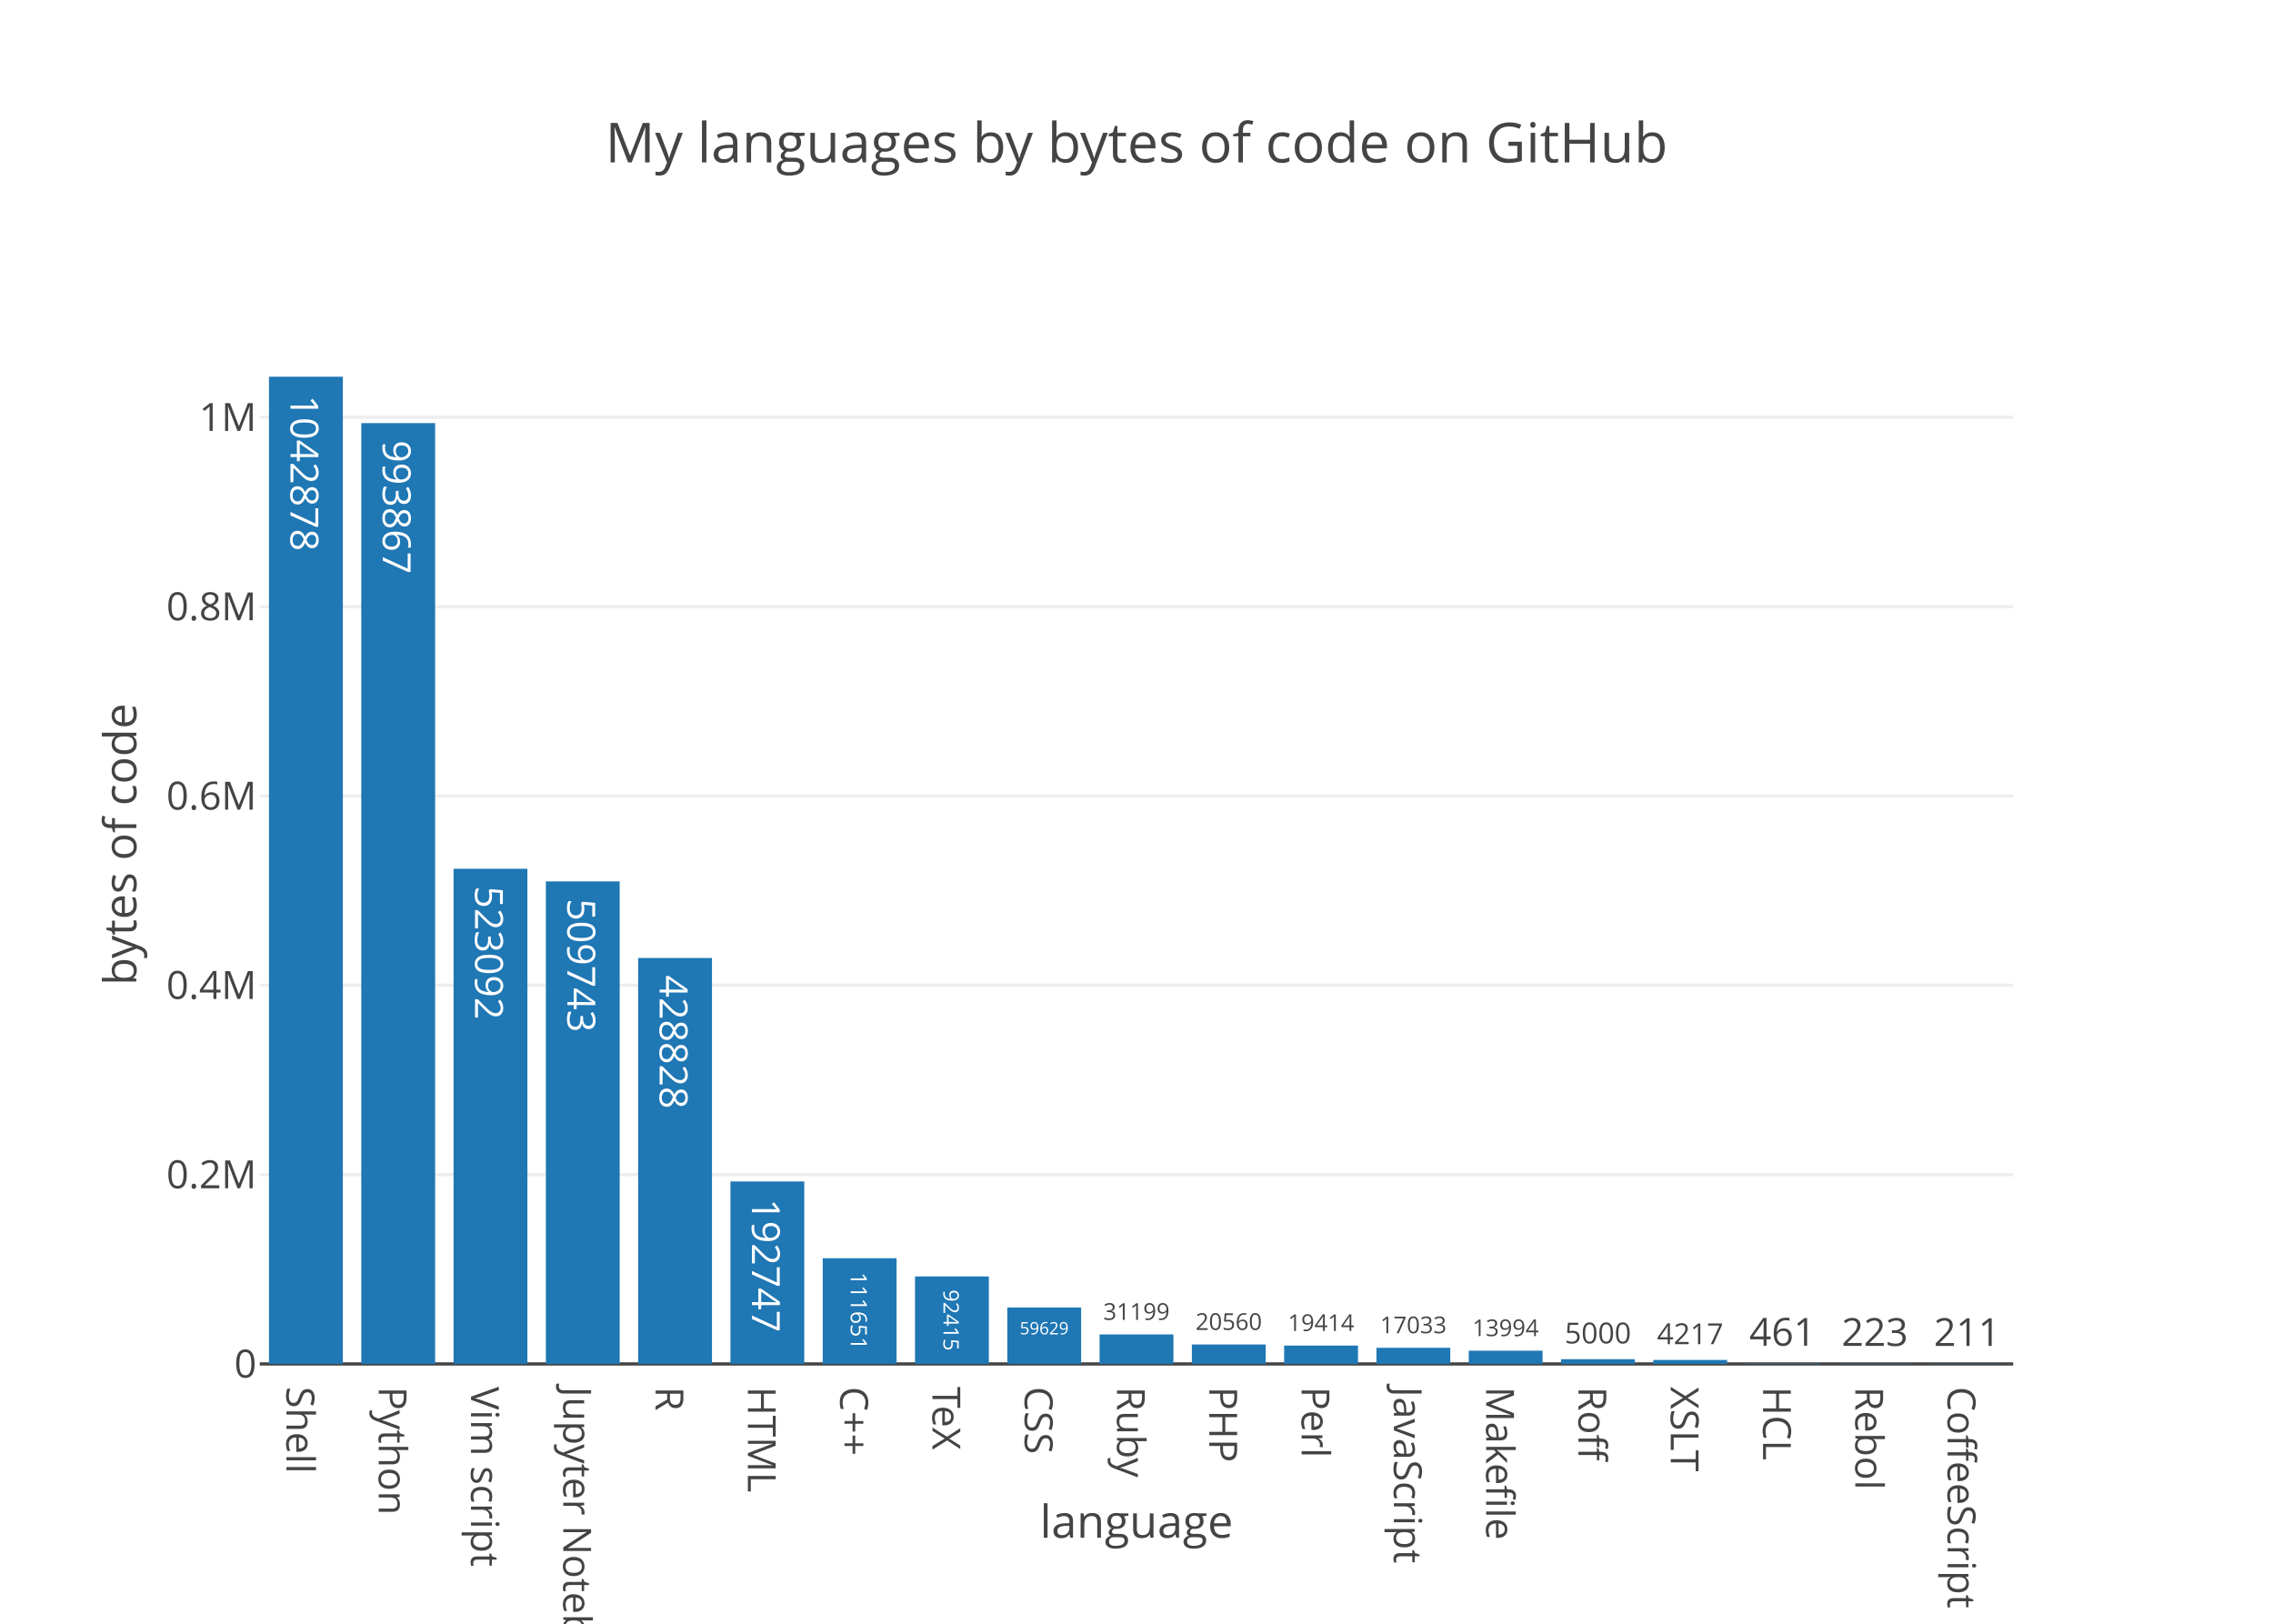
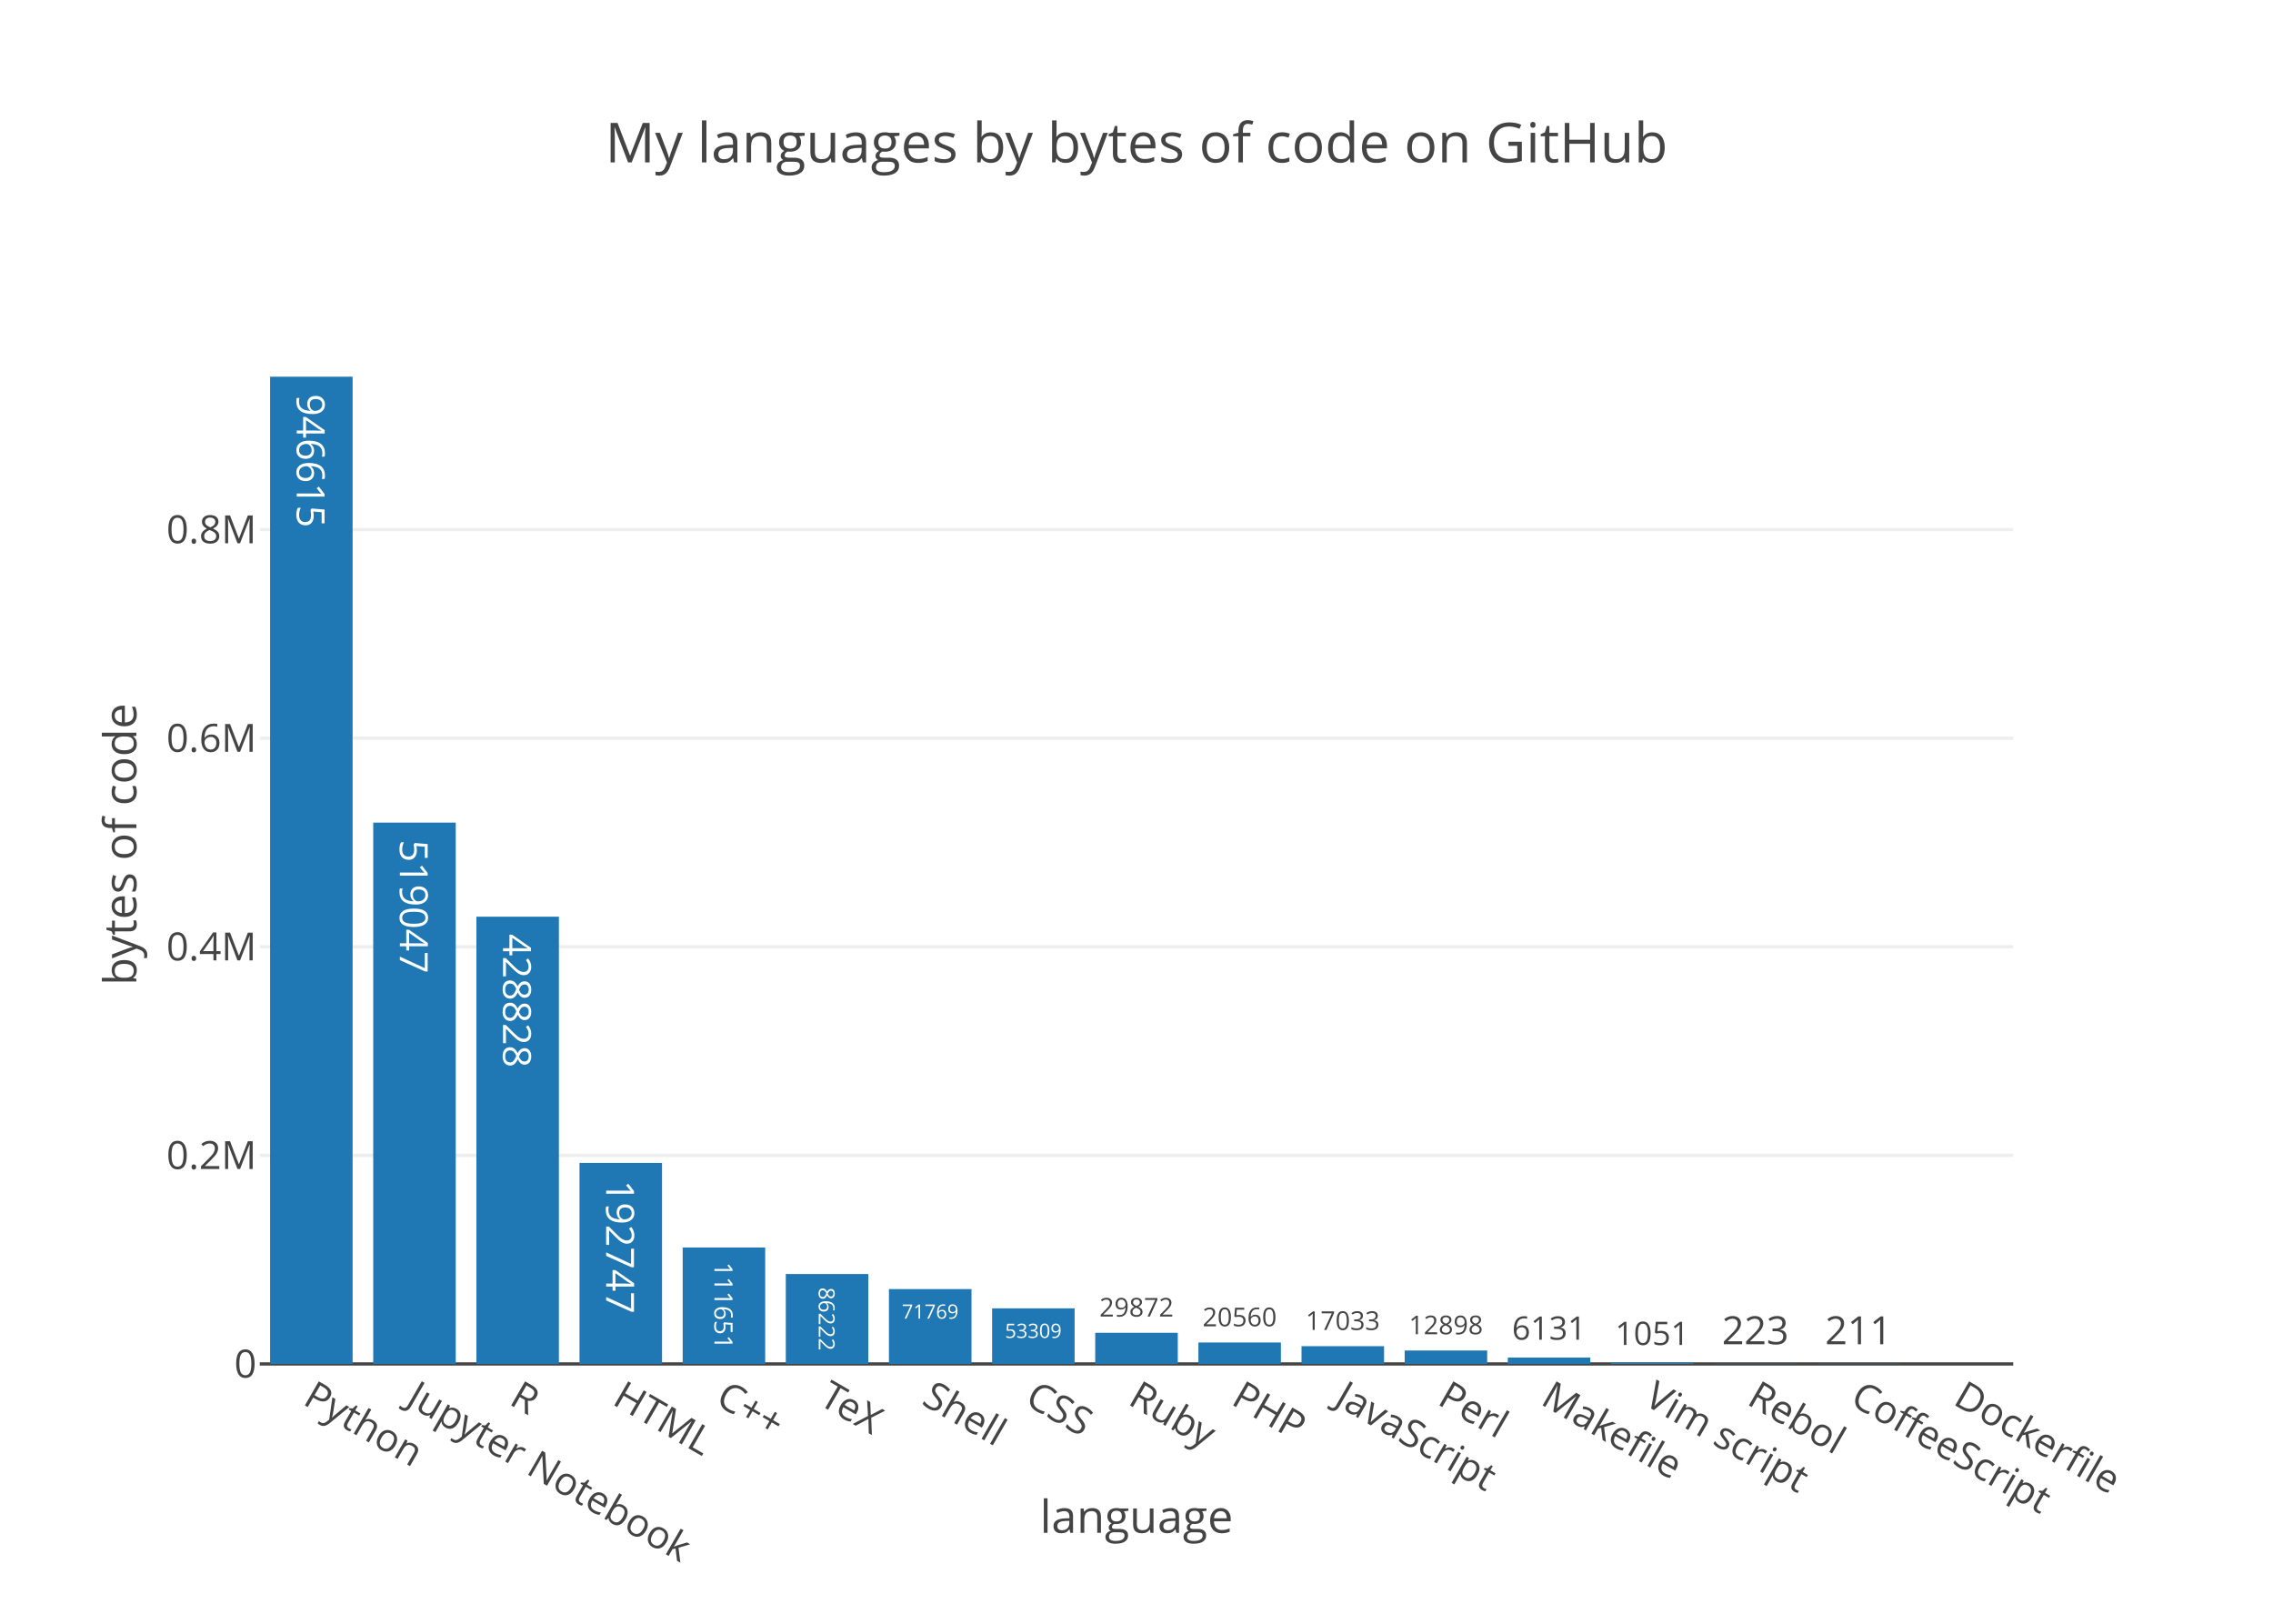
<svg xmlns="http://www.w3.org/2000/svg" class="main-svg" width="700" height="500" viewBox="0 0 700 500">
  <rect x="0" y="0" width="700" height="500" style="fill: rgb(255, 255, 255); fill-opacity: 1;" />
-   <defs id="defs-56171d">
+   <defs id="defs-40139d">
    <g class="clips">
-       <clipPath id="clip56171dxyplot" class="plotclip">
+       <clipPath id="clip40139dxyplot" class="plotclip">
        <rect width="540" height="320" />
      </clipPath>
-       <clipPath class="axesclip" id="clip56171dx">
+       <clipPath class="axesclip" id="clip40139dx">
        <rect x="80" y="0" width="540" height="500" />
      </clipPath>
-       <clipPath class="axesclip" id="clip56171dy">
+       <clipPath class="axesclip" id="clip40139dy">
        <rect x="0" y="100" width="700" height="320" />
      </clipPath>
-       <clipPath class="axesclip" id="clip56171dxy">
+       <clipPath class="axesclip" id="clip40139dxy">
        <rect x="80" y="100" width="540" height="320" />
      </clipPath>
    </g>
    <g class="gradients" />
  </defs>
  <g class="bglayer" />
  <g class="layer-below">
    <g class="imagelayer" />
    <g class="shapelayer" />
  </g>
  <g class="cartesianlayer">
    <g class="subplot xy">
      <g class="layer-subplot">
        <g class="shapelayer" />
        <g class="imagelayer" />
      </g>
      <g class="gridlayer">
        <g class="x" />
        <g class="y">
-           <path class="ygrid crisp" transform="translate(0,361.7)" d="M80,0h540" style="stroke: rgb(238, 238, 238); stroke-opacity: 1; stroke-width: 1px;" />
-           <path class="ygrid crisp" transform="translate(0,303.4)" d="M80,0h540" style="stroke: rgb(238, 238, 238); stroke-opacity: 1; stroke-width: 1px;" />
-           <path class="ygrid crisp" transform="translate(0,245.1)" d="M80,0h540" style="stroke: rgb(238, 238, 238); stroke-opacity: 1; stroke-width: 1px;" />
-           <path class="ygrid crisp" transform="translate(0,186.8)" d="M80,0h540" style="stroke: rgb(238, 238, 238); stroke-opacity: 1; stroke-width: 1px;" />
-           <path class="ygrid crisp" transform="translate(0,128.5)" d="M80,0h540" style="stroke: rgb(238, 238, 238); stroke-opacity: 1; stroke-width: 1px;" />
+           <path class="ygrid crisp" transform="translate(0,355.77)" d="M80,0h540" style="stroke: rgb(238, 238, 238); stroke-opacity: 1; stroke-width: 1px;" />
+           <path class="ygrid crisp" transform="translate(0,291.54)" d="M80,0h540" style="stroke: rgb(238, 238, 238); stroke-opacity: 1; stroke-width: 1px;" />
+           <path class="ygrid crisp" transform="translate(0,227.31)" d="M80,0h540" style="stroke: rgb(238, 238, 238); stroke-opacity: 1; stroke-width: 1px;" />
+           <path class="ygrid crisp" transform="translate(0,163.08)" d="M80,0h540" style="stroke: rgb(238, 238, 238); stroke-opacity: 1; stroke-width: 1px;" />
        </g>
      </g>
      <g class="zerolinelayer">
        <path class="yzl zl crisp" transform="translate(0,420)" d="M80,0h540" style="stroke: rgb(68, 68, 68); stroke-opacity: 1; stroke-width: 1px;" />
      </g>
      <path class="xlines-below" />
      <path class="ylines-below" />
      <g class="overlines-below" />
      <g class="xaxislayer-below" />
      <g class="yaxislayer-below" />
      <g class="overaxes-below" />
-       <g class="plot" transform="translate(80, 100)" clip-path="url('#clip56171dxyplot')">
+       <g class="plot" transform="translate(80, 100)" clip-path="url('#clip40139dxyplot')">
        <g class="barlayer mlayer">
          <g class="trace bars" style="opacity: 1;">
            <g class="points">
              <g class="point">
-                 <path d="M2.84,320V16H25.58V320Z" style="vector-effect: non-scaling-stroke; opacity: 1; stroke-width: 0px; fill: rgb(31, 119, 180); fill-opacity: 1;" />
-                 <text class="bartext bartext-inside" transform="translate(14.20219 50.44531)rotate(90 0.0078125 -4.75) " text-anchor="middle" data-notex="1" x="0" y="0" style="font-family: 'Open Sans', verdana, arial, sans-serif; font-size: 12px; fill: rgb(255, 255, 255); fill-opacity: 1; white-space: pre;">1042878</text>
-               </g>
-               <g class="point">
-                 <path d="M31.26,320V30.29H54V320Z" style="vector-effect: non-scaling-stroke; opacity: 1; stroke-width: 0px; fill: rgb(31, 119, 180); fill-opacity: 1;" />
-                 <text class="bartext bartext-inside" transform="translate(42.62219 60.92281)rotate(90 0.0078125 -4.75) " text-anchor="middle" data-notex="1" x="0" y="0" style="font-family: 'Open Sans', verdana, arial, sans-serif; font-size: 12px; fill: rgb(255, 255, 255); fill-opacity: 1; white-space: pre;">993867</text>
-               </g>
-               <g class="point">
-                 <path d="M59.68,320V167.52H82.42V320Z" style="vector-effect: non-scaling-stroke; opacity: 1; stroke-width: 0px; fill: rgb(31, 119, 180); fill-opacity: 1;" />
-                 <text class="bartext bartext-inside" transform="translate(71.04219 198.1528)rotate(90 0.0078125 -4.75) " text-anchor="middle" data-notex="1" x="0" y="0" style="font-family: 'Open Sans', verdana, arial, sans-serif; font-size: 12px; fill: rgb(255, 255, 255); fill-opacity: 1; white-space: pre;">523092</text>
-               </g>
-               <g class="point">
-                 <path d="M88.11,320V171.41H110.84V320Z" style="vector-effect: non-scaling-stroke; opacity: 1; stroke-width: 0px; fill: rgb(31, 119, 180); fill-opacity: 1;" />
-                 <text class="bartext bartext-inside" transform="translate(99.46719 202.0428)rotate(90 0.0078125 -4.75) " text-anchor="middle" data-notex="1" x="0" y="0" style="font-family: 'Open Sans', verdana, arial, sans-serif; font-size: 12px; fill: rgb(255, 255, 255); fill-opacity: 1; white-space: pre;">509743</text>
-               </g>
-               <g class="point">
-                 <path d="M116.53,320V195H139.26V320Z" style="vector-effect: non-scaling-stroke; opacity: 1; stroke-width: 0px; fill: rgb(31, 119, 180); fill-opacity: 1;" />
-                 <text class="bartext bartext-inside" transform="translate(127.8872 225.6328)rotate(90 0.0078125 -4.75) " text-anchor="middle" data-notex="1" x="0" y="0" style="font-family: 'Open Sans', verdana, arial, sans-serif; font-size: 12px; fill: rgb(255, 255, 255); fill-opacity: 1; white-space: pre;">428828</text>
-               </g>
-               <g class="point">
-                 <path d="M144.95,320V263.81H167.68V320Z" style="vector-effect: non-scaling-stroke; opacity: 1; stroke-width: 0px; fill: rgb(31, 119, 180); fill-opacity: 1;" />
-                 <text class="bartext bartext-inside" transform="translate(156.3072 294.4428)rotate(90 0.0078125 -4.75) " text-anchor="middle" data-notex="1" x="0" y="0" style="font-family: 'Open Sans', verdana, arial, sans-serif; font-size: 12px; fill: rgb(255, 255, 255); fill-opacity: 1; white-space: pre;">192747</text>
-               </g>
-               <g class="point">
-                 <path d="M173.37,320V287.45H196.11V320Z" style="vector-effect: non-scaling-stroke; opacity: 1; stroke-width: 0px; fill: rgb(31, 119, 180); fill-opacity: 1;" />
-                 <text class="bartext bartext-inside" transform="translate(184.7355 306.4806)scale(0.5801297) rotate(90 0.0078125 -4.75) " text-anchor="middle" data-notex="1" x="0" y="0" style="font-family: 'Open Sans', verdana, arial, sans-serif; font-size: 12px; fill: rgb(255, 255, 255); fill-opacity: 1; white-space: pre;">111651</text>
-               </g>
-               <g class="point">
-                 <path d="M201.79,320V293.06H224.53V320Z" style="vector-effect: non-scaling-stroke; opacity: 1; stroke-width: 0px; fill: rgb(31, 119, 180); fill-opacity: 1;" />
-                 <text class="bartext bartext-inside" transform="translate(213.1557 309.1378)scale(0.5490209) rotate(90 0.0078125 -4.75) " text-anchor="middle" data-notex="1" x="0" y="0" style="font-family: 'Open Sans', verdana, arial, sans-serif; font-size: 12px; fill: rgb(255, 255, 255); fill-opacity: 1; white-space: pre;">92415</text>
-               </g>
-               <g class="point">
-                 <path d="M230.21,320V302.62H252.95V320Z" style="vector-effect: non-scaling-stroke; opacity: 1; stroke-width: 0px; fill: rgb(31, 119, 180); fill-opacity: 1;" />
-                 <text class="bartext bartext-inside" transform="translate(241.5766 310.8868)scale(0.4389021) " text-anchor="middle" data-notex="1" x="0" y="0" style="font-family: 'Open Sans', verdana, arial, sans-serif; font-size: 12px; fill: rgb(255, 255, 255); fill-opacity: 1; white-space: pre;">59629</text>
-               </g>
-               <g class="point">
-                 <path d="M258.63,320V310.91H281.37V320Z" style="vector-effect: non-scaling-stroke; opacity: 1; stroke-width: 0px; fill: rgb(31, 119, 180); fill-opacity: 1;" />
-                 <text class="bartext bartext-outside" transform="translate(269.9953 306.4195)scale(0.5962147) " text-anchor="middle" data-notex="1" x="0" y="0" style="font-family: 'Open Sans', verdana, arial, sans-serif; font-size: 12px; fill: rgb(68, 68, 68); fill-opacity: 1; white-space: pre;">31199</text>
-               </g>
-               <g class="point">
-                 <path d="M287.05,320V314.01H309.79V320Z" style="vector-effect: non-scaling-stroke; opacity: 1; stroke-width: 0px; fill: rgb(31, 119, 180); fill-opacity: 1;" />
-                 <text class="bartext bartext-outside" transform="translate(298.4153 309.5195)scale(0.5962147) " text-anchor="middle" data-notex="1" x="0" y="0" style="font-family: 'Open Sans', verdana, arial, sans-serif; font-size: 12px; fill: rgb(68, 68, 68); fill-opacity: 1; white-space: pre;">20560</text>
-               </g>
-               <g class="point">
-                 <path d="M315.47,320V314.34H338.21V320Z" style="vector-effect: non-scaling-stroke; opacity: 1; stroke-width: 0px; fill: rgb(31, 119, 180); fill-opacity: 1;" />
-                 <text class="bartext bartext-outside" transform="translate(326.8353 309.8495)scale(0.5962147) " text-anchor="middle" data-notex="1" x="0" y="0" style="font-family: 'Open Sans', verdana, arial, sans-serif; font-size: 12px; fill: rgb(68, 68, 68); fill-opacity: 1; white-space: pre;">19414</text>
-               </g>
-               <g class="point">
-                 <path d="M343.89,320V315.03H366.63V320Z" style="vector-effect: non-scaling-stroke; opacity: 1; stroke-width: 0px; fill: rgb(31, 119, 180); fill-opacity: 1;" />
-                 <text class="bartext bartext-outside" transform="translate(355.2553 310.5395)scale(0.5962147) " text-anchor="middle" data-notex="1" x="0" y="0" style="font-family: 'Open Sans', verdana, arial, sans-serif; font-size: 12px; fill: rgb(68, 68, 68); fill-opacity: 1; white-space: pre;">17033</text>
-               </g>
-               <g class="point">
-                 <path d="M372.32,320V315.92H395.05V320Z" style="vector-effect: non-scaling-stroke; opacity: 1; stroke-width: 0px; fill: rgb(31, 119, 180); fill-opacity: 1;" />
-                 <text class="bartext bartext-outside" transform="translate(383.6803 311.4301)scale(0.5959525) " text-anchor="middle" data-notex="1" x="0" y="0" style="font-family: 'Open Sans', verdana, arial, sans-serif; font-size: 12px; fill: rgb(68, 68, 68); fill-opacity: 1; white-space: pre;">13994</text>
-               </g>
-               <g class="point">
-                 <path d="M400.74,320V318.54H423.47V320Z" style="vector-effect: non-scaling-stroke; opacity: 1; stroke-width: 0px; fill: rgb(31, 119, 180); fill-opacity: 1;" />
-                 <text class="bartext bartext-outside" transform="translate(412.0992 313.6778)scale(0.7448643) " text-anchor="middle" data-notex="1" x="0" y="0" style="font-family: 'Open Sans', verdana, arial, sans-serif; font-size: 12px; fill: rgb(68, 68, 68); fill-opacity: 1; white-space: pre;">5000</text>
-               </g>
-               <g class="point">
-                 <path d="M429.16,320V318.77H451.89V320Z" style="vector-effect: non-scaling-stroke; opacity: 1; stroke-width: 0px; fill: rgb(31, 119, 180); fill-opacity: 1;" />
-                 <text class="bartext bartext-outside" transform="translate(440.5192 313.9078)scale(0.7448643) " text-anchor="middle" data-notex="1" x="0" y="0" style="font-family: 'Open Sans', verdana, arial, sans-serif; font-size: 12px; fill: rgb(68, 68, 68); fill-opacity: 1; white-space: pre;">4217</text>
-               </g>
-               <g class="point">
-                 <path d="M457.58,320V319.87H480.32V320Z" style="vector-effect: non-scaling-stroke; opacity: 1; stroke-width: 0px; fill: rgb(31, 119, 180); fill-opacity: 1;" />
-                 <text class="bartext bartext-outside" transform="translate(468.95 314.3848)scale(0.9940984) " text-anchor="middle" data-notex="1" x="0" y="0" style="font-family: 'Open Sans', verdana, arial, sans-serif; font-size: 12px; fill: rgb(68, 68, 68); fill-opacity: 1; white-space: pre;">461</text>
-               </g>
-               <g class="point">
-                 <path d="M486,320V319.93H508.74V320Z" style="vector-effect: non-scaling-stroke; opacity: 1; stroke-width: 0px; fill: rgb(31, 119, 180); fill-opacity: 1;" />
-                 <text class="bartext bartext-outside" transform="translate(497.37 314.4448)scale(0.9940984) " text-anchor="middle" data-notex="1" x="0" y="0" style="font-family: 'Open Sans', verdana, arial, sans-serif; font-size: 12px; fill: rgb(68, 68, 68); fill-opacity: 1; white-space: pre;">223</text>
-               </g>
-               <g class="point">
-                 <path d="M514.42,320V319.94H537.16V320Z" style="vector-effect: non-scaling-stroke; opacity: 1; stroke-width: 0px; fill: rgb(31, 119, 180); fill-opacity: 1;" />
-                 <text class="bartext bartext-outside" transform="translate(525.79 314.4548)scale(0.9940984) " text-anchor="middle" data-notex="1" x="0" y="0" style="font-family: 'Open Sans', verdana, arial, sans-serif; font-size: 12px; fill: rgb(68, 68, 68); fill-opacity: 1; white-space: pre;">211</text>
+                 <path d="M3.18,320V16H28.59V320Z" style="vector-effect: non-scaling-stroke; opacity: 1; stroke-width: 0px; fill: rgb(31, 119, 180); fill-opacity: 1;" />
+                 <text class="bartext bartext-inside" transform="translate(15.87719 46.38281)rotate(90 0.0078125 -4.5) " text-anchor="middle" data-notex="1" x="0" y="0" style="font-family: 'Open Sans', verdana, arial, sans-serif; font-size: 12px; fill: rgb(255, 255, 255); fill-opacity: 1; white-space: pre;">946615</text>
+               </g>
+               <g class="point">
+                 <path d="M34.94,320V153.31H60.35V320Z" style="vector-effect: non-scaling-stroke; opacity: 1; stroke-width: 0px; fill: rgb(31, 119, 180); fill-opacity: 1;" />
+                 <text class="bartext bartext-inside" transform="translate(47.63719 183.6928)rotate(90 0.0078125 -4.5) " text-anchor="middle" data-notex="1" x="0" y="0" style="font-family: 'Open Sans', verdana, arial, sans-serif; font-size: 12px; fill: rgb(255, 255, 255); fill-opacity: 1; white-space: pre;">519047</text>
+               </g>
+               <g class="point">
+                 <path d="M66.71,320V182.28H92.12V320Z" style="vector-effect: non-scaling-stroke; opacity: 1; stroke-width: 0px; fill: rgb(31, 119, 180); fill-opacity: 1;" />
+                 <text class="bartext bartext-inside" transform="translate(79.40719 212.6628)rotate(90 0.0078125 -4.5) " text-anchor="middle" data-notex="1" x="0" y="0" style="font-family: 'Open Sans', verdana, arial, sans-serif; font-size: 12px; fill: rgb(255, 255, 255); fill-opacity: 1; white-space: pre;">428828</text>
+               </g>
+               <g class="point">
+                 <path d="M98.47,320V258.1H123.88V320Z" style="vector-effect: non-scaling-stroke; opacity: 1; stroke-width: 0px; fill: rgb(31, 119, 180); fill-opacity: 1;" />
+                 <text class="bartext bartext-inside" transform="translate(111.1672 288.4828)rotate(90 0.0078125 -4.5) " text-anchor="middle" data-notex="1" x="0" y="0" style="font-family: 'Open Sans', verdana, arial, sans-serif; font-size: 12px; fill: rgb(255, 255, 255); fill-opacity: 1; white-space: pre;">192747</text>
+               </g>
+               <g class="point">
+                 <path d="M130.24,320V284.14H155.65V320Z" style="vector-effect: non-scaling-stroke; opacity: 1; stroke-width: 0px; fill: rgb(31, 119, 180); fill-opacity: 1;" />
+                 <text class="bartext bartext-inside" transform="translate(142.9399 305.006)scale(0.6524548) rotate(90 0.0078125 -4.5) " text-anchor="middle" data-notex="1" x="0" y="0" style="font-family: 'Open Sans', verdana, arial, sans-serif; font-size: 12px; fill: rgb(255, 255, 255); fill-opacity: 1; white-space: pre;">111651</text>
+               </g>
+               <g class="point">
+                 <path d="M162,320V292.31H187.41V320Z" style="vector-effect: non-scaling-stroke; opacity: 1; stroke-width: 0px; fill: rgb(31, 119, 180); fill-opacity: 1;" />
+                 <text class="bartext bartext-inside" transform="translate(174.7006 308.7141)scale(0.568685) rotate(90 0.0078125 -4.5) " text-anchor="middle" data-notex="1" x="0" y="0" style="font-family: 'Open Sans', verdana, arial, sans-serif; font-size: 12px; fill: rgb(255, 255, 255); fill-opacity: 1; white-space: pre;">86222</text>
+               </g>
+               <g class="point">
+                 <path d="M193.76,320V296.95H219.18V320Z" style="vector-effect: non-scaling-stroke; opacity: 1; stroke-width: 0px; fill: rgb(31, 119, 180); fill-opacity: 1;" />
+                 <text class="bartext bartext-inside" transform="translate(206.466 306.06)scale(0.5091684) " text-anchor="middle" data-notex="1" x="0" y="0" style="font-family: 'Open Sans', verdana, arial, sans-serif; font-size: 12px; fill: rgb(255, 255, 255); fill-opacity: 1; white-space: pre;">71769</text>
+               </g>
+               <g class="point">
+                 <path d="M225.53,320V302.88H250.94V320Z" style="vector-effect: non-scaling-stroke; opacity: 1; stroke-width: 0px; fill: rgb(31, 119, 180); fill-opacity: 1;" />
+                 <text class="bartext bartext-inside" transform="translate(238.231 311.9869)scale(0.5089062) " text-anchor="middle" data-notex="1" x="0" y="0" style="font-family: 'Open Sans', verdana, arial, sans-serif; font-size: 12px; fill: rgb(255, 255, 255); fill-opacity: 1; white-space: pre;">53309</text>
+               </g>
+               <g class="point">
+                 <path d="M257.29,320V310.41H282.71V320Z" style="vector-effect: non-scaling-stroke; opacity: 1; stroke-width: 0px; fill: rgb(31, 119, 180); fill-opacity: 1;" />
+                 <text class="bartext bartext-outside" transform="translate(269.9948 305.4106)scale(0.666481) " text-anchor="middle" data-notex="1" x="0" y="0" style="font-family: 'Open Sans', verdana, arial, sans-serif; font-size: 12px; fill: rgb(68, 68, 68); fill-opacity: 1; white-space: pre;">29872</text>
+               </g>
+               <g class="point">
+                 <path d="M289.06,320V313.4H314.47V320Z" style="vector-effect: non-scaling-stroke; opacity: 1; stroke-width: 0px; fill: rgb(31, 119, 180); fill-opacity: 1;" />
+                 <text class="bartext bartext-outside" transform="translate(301.7598 308.4013)scale(0.6662188) " text-anchor="middle" data-notex="1" x="0" y="0" style="font-family: 'Open Sans', verdana, arial, sans-serif; font-size: 12px; fill: rgb(68, 68, 68); fill-opacity: 1; white-space: pre;">20560</text>
+               </g>
+               <g class="point">
+                 <path d="M320.82,320V314.53H346.24V320Z" style="vector-effect: non-scaling-stroke; opacity: 1; stroke-width: 0px; fill: rgb(31, 119, 180); fill-opacity: 1;" />
+                 <text class="bartext bartext-outside" transform="translate(333.5248 309.5306)scale(0.666481) " text-anchor="middle" data-notex="1" x="0" y="0" style="font-family: 'Open Sans', verdana, arial, sans-serif; font-size: 12px; fill: rgb(68, 68, 68); fill-opacity: 1; white-space: pre;">17033</text>
+               </g>
+               <g class="point">
+                 <path d="M352.59,320V315.86H378V320Z" style="vector-effect: non-scaling-stroke; opacity: 1; stroke-width: 0px; fill: rgb(31, 119, 180); fill-opacity: 1;" />
+                 <text class="bartext bartext-outside" transform="translate(365.2898 310.8613)scale(0.6662188) " text-anchor="middle" data-notex="1" x="0" y="0" style="font-family: 'Open Sans', verdana, arial, sans-serif; font-size: 12px; fill: rgb(68, 68, 68); fill-opacity: 1; white-space: pre;">12898</text>
+               </g>
+               <g class="point">
+                 <path d="M384.35,320V318.03H409.76V320Z" style="vector-effect: non-scaling-stroke; opacity: 1; stroke-width: 0px; fill: rgb(31, 119, 180); fill-opacity: 1;" />
+                 <text class="bartext bartext-outside" transform="translate(397.0485 312.5319)scale(0.8326882) " text-anchor="middle" data-notex="1" x="0" y="0" style="font-family: 'Open Sans', verdana, arial, sans-serif; font-size: 12px; fill: rgb(68, 68, 68); fill-opacity: 1; white-space: pre;">6131</text>
+               </g>
+               <g class="point">
+                 <path d="M416.12,320V319.66H441.53V320Z" style="vector-effect: non-scaling-stroke; opacity: 1; stroke-width: 0px; fill: rgb(31, 119, 180); fill-opacity: 1;" />
+                 <text class="bartext bartext-outside" transform="translate(428.8185 314.1619)scale(0.8326882) " text-anchor="middle" data-notex="1" x="0" y="0" style="font-family: 'Open Sans', verdana, arial, sans-serif; font-size: 12px; fill: rgb(68, 68, 68); fill-opacity: 1; white-space: pre;">1051</text>
+               </g>
+               <g class="point">
+                 <path d="M447.88,320V319.93H473.29V320Z" style="vector-effect: non-scaling-stroke; opacity: 1; stroke-width: 0px; fill: rgb(31, 119, 180); fill-opacity: 1;" />
+                 <text class="bartext bartext-outside" transform="translate(460.585 313.93)" text-anchor="middle" data-notex="1" x="0" y="0" style="font-family: 'Open Sans', verdana, arial, sans-serif; font-size: 12px; fill: rgb(68, 68, 68); fill-opacity: 1; white-space: pre;">223</text>
+               </g>
+               <g class="point">
+                 <path d="M479.65,320V319.93H505.06V320Z" style="vector-effect: non-scaling-stroke; opacity: 1; stroke-width: 0px; fill: rgb(31, 119, 180); fill-opacity: 1;" />
+                 <text class="bartext bartext-outside" transform="translate(492.355 313.93)" text-anchor="middle" data-notex="1" x="0" y="0" style="font-family: 'Open Sans', verdana, arial, sans-serif; font-size: 12px; fill: rgb(68, 68, 68); fill-opacity: 1; white-space: pre;">211</text>
+               </g>
+               <g class="point">
+                 <path d="M0,0Z" style="vector-effect: non-scaling-stroke; opacity: 1; stroke-width: 0px; fill: rgb(31, 119, 180); fill-opacity: 1;" />
              </g>
            </g>
          </g>
        </g>
      </g>
      <g class="overplot" />
      <path class="xlines-above crisp" d="M0,0" style="fill: none;" />
      <path class="ylines-above crisp" d="M0,0" style="fill: none;" />
      <g class="overlines-above" />
      <g class="xaxislayer-above">
        <g class="xtick">
-           <text text-anchor="start" x="0" y="433" transform="translate(94.21,0) rotate(90,0,427)" style="font-family: 'Open Sans', verdana, arial, sans-serif; font-size: 12px; fill: rgb(68, 68, 68); fill-opacity: 1; white-space: pre;">Shell</text>
-         </g>
-         <g class="xtick">
-           <text text-anchor="start" x="0" y="433" transform="translate(122.63,0) rotate(90,0,427)" style="font-family: 'Open Sans', verdana, arial, sans-serif; font-size: 12px; fill: rgb(68, 68, 68); fill-opacity: 1; white-space: pre;">Python</text>
-         </g>
-         <g class="xtick">
-           <text text-anchor="start" x="0" y="433" transform="translate(151.05,0) rotate(90,0,427)" style="font-family: 'Open Sans', verdana, arial, sans-serif; font-size: 12px; fill: rgb(68, 68, 68); fill-opacity: 1; white-space: pre;">Vim script</text>
-         </g>
-         <g class="xtick">
-           <text text-anchor="start" x="0" y="433" transform="translate(179.47,0) rotate(90,0,427)" style="font-family: 'Open Sans', verdana, arial, sans-serif; font-size: 12px; fill: rgb(68, 68, 68); fill-opacity: 1; white-space: pre;">Jupyter Notebook</text>
-         </g>
-         <g class="xtick">
-           <text text-anchor="start" x="0" y="433" transform="translate(207.89,0) rotate(90,0,427)" style="font-family: 'Open Sans', verdana, arial, sans-serif; font-size: 12px; fill: rgb(68, 68, 68); fill-opacity: 1; white-space: pre;">R</text>
-         </g>
-         <g class="xtick">
-           <text text-anchor="start" x="0" y="433" transform="translate(236.32,0) rotate(90,0,427)" style="font-family: 'Open Sans', verdana, arial, sans-serif; font-size: 12px; fill: rgb(68, 68, 68); fill-opacity: 1; white-space: pre;">HTML</text>
-         </g>
-         <g class="xtick">
-           <text text-anchor="start" x="0" y="433" transform="translate(264.74,0) rotate(90,0,427)" style="font-family: 'Open Sans', verdana, arial, sans-serif; font-size: 12px; fill: rgb(68, 68, 68); fill-opacity: 1; white-space: pre;">C++</text>
-         </g>
-         <g class="xtick">
-           <text text-anchor="start" x="0" y="433" transform="translate(293.16,0) rotate(90,0,427)" style="font-family: 'Open Sans', verdana, arial, sans-serif; font-size: 12px; fill: rgb(68, 68, 68); fill-opacity: 1; white-space: pre;">TeX</text>
-         </g>
-         <g class="xtick">
-           <text text-anchor="start" x="0" y="433" transform="translate(321.58,0) rotate(90,0,427)" style="font-family: 'Open Sans', verdana, arial, sans-serif; font-size: 12px; fill: rgb(68, 68, 68); fill-opacity: 1; white-space: pre;">CSS</text>
-         </g>
-         <g class="xtick">
-           <text text-anchor="start" x="0" y="433" transform="translate(350,0) rotate(90,0,427)" style="font-family: 'Open Sans', verdana, arial, sans-serif; font-size: 12px; fill: rgb(68, 68, 68); fill-opacity: 1; white-space: pre;">Ruby</text>
-         </g>
-         <g class="xtick">
-           <text text-anchor="start" x="0" y="433" transform="translate(378.42,0) rotate(90,0,427)" style="font-family: 'Open Sans', verdana, arial, sans-serif; font-size: 12px; fill: rgb(68, 68, 68); fill-opacity: 1; white-space: pre;">PHP</text>
-         </g>
-         <g class="xtick">
-           <text text-anchor="start" x="0" y="433" transform="translate(406.84,0) rotate(90,0,427)" style="font-family: 'Open Sans', verdana, arial, sans-serif; font-size: 12px; fill: rgb(68, 68, 68); fill-opacity: 1; white-space: pre;">Perl</text>
-         </g>
-         <g class="xtick">
-           <text text-anchor="start" x="0" y="433" transform="translate(435.26,0) rotate(90,0,427)" style="font-family: 'Open Sans', verdana, arial, sans-serif; font-size: 12px; fill: rgb(68, 68, 68); fill-opacity: 1; white-space: pre;">JavaScript</text>
-         </g>
-         <g class="xtick">
-           <text text-anchor="start" x="0" y="433" transform="translate(463.68,0) rotate(90,0,427)" style="font-family: 'Open Sans', verdana, arial, sans-serif; font-size: 12px; fill: rgb(68, 68, 68); fill-opacity: 1; white-space: pre;">Makefile</text>
-         </g>
-         <g class="xtick">
-           <text text-anchor="start" x="0" y="433" transform="translate(492.11,0) rotate(90,0,427)" style="font-family: 'Open Sans', verdana, arial, sans-serif; font-size: 12px; fill: rgb(68, 68, 68); fill-opacity: 1; white-space: pre;">Roff</text>
-         </g>
-         <g class="xtick">
-           <text text-anchor="start" x="0" y="433" transform="translate(520.53,0) rotate(90,0,427)" style="font-family: 'Open Sans', verdana, arial, sans-serif; font-size: 12px; fill: rgb(68, 68, 68); fill-opacity: 1; white-space: pre;">XSLT</text>
-         </g>
-         <g class="xtick">
-           <text text-anchor="start" x="0" y="433" transform="translate(548.95,0) rotate(90,0,427)" style="font-family: 'Open Sans', verdana, arial, sans-serif; font-size: 12px; fill: rgb(68, 68, 68); fill-opacity: 1; white-space: pre;">HCL</text>
-         </g>
-         <g class="xtick">
-           <text text-anchor="start" x="0" y="433" transform="translate(577.37,0) rotate(90,0,427)" style="font-family: 'Open Sans', verdana, arial, sans-serif; font-size: 12px; fill: rgb(68, 68, 68); fill-opacity: 1; white-space: pre;">Rebol</text>
-         </g>
-         <g class="xtick">
-           <text text-anchor="start" x="0" y="433" transform="translate(605.79,0) rotate(90,0,427)" style="font-family: 'Open Sans', verdana, arial, sans-serif; font-size: 12px; fill: rgb(68, 68, 68); fill-opacity: 1; white-space: pre;">CoffeeScript</text>
+           <text text-anchor="start" x="0" y="433" transform="translate(95.88,0) rotate(30,0,427)" style="font-family: 'Open Sans', verdana, arial, sans-serif; font-size: 12px; fill: rgb(68, 68, 68); fill-opacity: 1; white-space: pre;">Python</text>
+         </g>
+         <g class="xtick">
+           <text text-anchor="start" x="0" y="433" transform="translate(127.65,0) rotate(30,0,427)" style="font-family: 'Open Sans', verdana, arial, sans-serif; font-size: 12px; fill: rgb(68, 68, 68); fill-opacity: 1; white-space: pre;">Jupyter Notebook</text>
+         </g>
+         <g class="xtick">
+           <text text-anchor="start" x="0" y="433" transform="translate(159.41,0) rotate(30,0,427)" style="font-family: 'Open Sans', verdana, arial, sans-serif; font-size: 12px; fill: rgb(68, 68, 68); fill-opacity: 1; white-space: pre;">R</text>
+         </g>
+         <g class="xtick">
+           <text text-anchor="start" x="0" y="433" transform="translate(191.18,0) rotate(30,0,427)" style="font-family: 'Open Sans', verdana, arial, sans-serif; font-size: 12px; fill: rgb(68, 68, 68); fill-opacity: 1; white-space: pre;">HTML</text>
+         </g>
+         <g class="xtick">
+           <text text-anchor="start" x="0" y="433" transform="translate(222.94,0) rotate(30,0,427)" style="font-family: 'Open Sans', verdana, arial, sans-serif; font-size: 12px; fill: rgb(68, 68, 68); fill-opacity: 1; white-space: pre;">C++</text>
+         </g>
+         <g class="xtick">
+           <text text-anchor="start" x="0" y="433" transform="translate(254.71,0) rotate(30,0,427)" style="font-family: 'Open Sans', verdana, arial, sans-serif; font-size: 12px; fill: rgb(68, 68, 68); fill-opacity: 1; white-space: pre;">TeX</text>
+         </g>
+         <g class="xtick">
+           <text text-anchor="start" x="0" y="433" transform="translate(286.47,0) rotate(30,0,427)" style="font-family: 'Open Sans', verdana, arial, sans-serif; font-size: 12px; fill: rgb(68, 68, 68); fill-opacity: 1; white-space: pre;">Shell</text>
+         </g>
+         <g class="xtick">
+           <text text-anchor="start" x="0" y="433" transform="translate(318.24,0) rotate(30,0,427)" style="font-family: 'Open Sans', verdana, arial, sans-serif; font-size: 12px; fill: rgb(68, 68, 68); fill-opacity: 1; white-space: pre;">CSS</text>
+         </g>
+         <g class="xtick">
+           <text text-anchor="start" x="0" y="433" transform="translate(350,0) rotate(30,0,427)" style="font-family: 'Open Sans', verdana, arial, sans-serif; font-size: 12px; fill: rgb(68, 68, 68); fill-opacity: 1; white-space: pre;">Ruby</text>
+         </g>
+         <g class="xtick">
+           <text text-anchor="start" x="0" y="433" transform="translate(381.76,0) rotate(30,0,427)" style="font-family: 'Open Sans', verdana, arial, sans-serif; font-size: 12px; fill: rgb(68, 68, 68); fill-opacity: 1; white-space: pre;">PHP</text>
+         </g>
+         <g class="xtick">
+           <text text-anchor="start" x="0" y="433" transform="translate(413.53,0) rotate(30,0,427)" style="font-family: 'Open Sans', verdana, arial, sans-serif; font-size: 12px; fill: rgb(68, 68, 68); fill-opacity: 1; white-space: pre;">JavaScript</text>
+         </g>
+         <g class="xtick">
+           <text text-anchor="start" x="0" y="433" transform="translate(445.29,0) rotate(30,0,427)" style="font-family: 'Open Sans', verdana, arial, sans-serif; font-size: 12px; fill: rgb(68, 68, 68); fill-opacity: 1; white-space: pre;">Perl</text>
+         </g>
+         <g class="xtick">
+           <text text-anchor="start" x="0" y="433" transform="translate(477.06,0) rotate(30,0,427)" style="font-family: 'Open Sans', verdana, arial, sans-serif; font-size: 12px; fill: rgb(68, 68, 68); fill-opacity: 1; white-space: pre;">Makefile</text>
+         </g>
+         <g class="xtick">
+           <text text-anchor="start" x="0" y="433" transform="translate(508.82,0) rotate(30,0,427)" style="font-family: 'Open Sans', verdana, arial, sans-serif; font-size: 12px; fill: rgb(68, 68, 68); fill-opacity: 1; white-space: pre;">Vim script</text>
+         </g>
+         <g class="xtick">
+           <text text-anchor="start" x="0" y="433" transform="translate(540.59,0) rotate(30,0,427)" style="font-family: 'Open Sans', verdana, arial, sans-serif; font-size: 12px; fill: rgb(68, 68, 68); fill-opacity: 1; white-space: pre;">Rebol</text>
+         </g>
+         <g class="xtick">
+           <text text-anchor="start" x="0" y="433" transform="translate(572.35,0) rotate(30,0,427)" style="font-family: 'Open Sans', verdana, arial, sans-serif; font-size: 12px; fill: rgb(68, 68, 68); fill-opacity: 1; white-space: pre;">CoffeeScript</text>
+         </g>
+         <g class="xtick">
+           <text text-anchor="start" x="0" y="433" transform="translate(604.12,0) rotate(30,0,427)" style="font-family: 'Open Sans', verdana, arial, sans-serif; font-size: 12px; fill: rgb(68, 68, 68); fill-opacity: 1; white-space: pre;">Dockerfile</text>
        </g>
      </g>
      <g class="yaxislayer-above">
        <g class="ytick">
          <text text-anchor="end" x="79" y="4.2" transform="translate(0,420)" style="font-family: 'Open Sans', verdana, arial, sans-serif; font-size: 12px; fill: rgb(68, 68, 68); fill-opacity: 1; white-space: pre;">0</text>
        </g>
        <g class="ytick">
-           <text text-anchor="end" x="79" y="4.2" transform="translate(0,361.7)" style="font-family: 'Open Sans', verdana, arial, sans-serif; font-size: 12px; fill: rgb(68, 68, 68); fill-opacity: 1; white-space: pre;">0.2M</text>
-         </g>
-         <g class="ytick">
-           <text text-anchor="end" x="79" y="4.2" transform="translate(0,303.4)" style="font-family: 'Open Sans', verdana, arial, sans-serif; font-size: 12px; fill: rgb(68, 68, 68); fill-opacity: 1; white-space: pre;">0.4M</text>
-         </g>
-         <g class="ytick">
-           <text text-anchor="end" x="79" y="4.2" transform="translate(0,245.1)" style="font-family: 'Open Sans', verdana, arial, sans-serif; font-size: 12px; fill: rgb(68, 68, 68); fill-opacity: 1; white-space: pre;">0.6M</text>
-         </g>
-         <g class="ytick">
-           <text text-anchor="end" x="79" y="4.2" transform="translate(0,186.8)" style="font-family: 'Open Sans', verdana, arial, sans-serif; font-size: 12px; fill: rgb(68, 68, 68); fill-opacity: 1; white-space: pre;">0.8M</text>
-         </g>
-         <g class="ytick">
-           <text text-anchor="end" x="79" y="4.2" transform="translate(0,128.5)" style="font-family: 'Open Sans', verdana, arial, sans-serif; font-size: 12px; fill: rgb(68, 68, 68); fill-opacity: 1; white-space: pre;">1M</text>
+           <text text-anchor="end" x="79" y="4.2" transform="translate(0,355.77)" style="font-family: 'Open Sans', verdana, arial, sans-serif; font-size: 12px; fill: rgb(68, 68, 68); fill-opacity: 1; white-space: pre;">0.2M</text>
+         </g>
+         <g class="ytick">
+           <text text-anchor="end" x="79" y="4.2" transform="translate(0,291.54)" style="font-family: 'Open Sans', verdana, arial, sans-serif; font-size: 12px; fill: rgb(68, 68, 68); fill-opacity: 1; white-space: pre;">0.4M</text>
+         </g>
+         <g class="ytick">
+           <text text-anchor="end" x="79" y="4.2" transform="translate(0,227.31)" style="font-family: 'Open Sans', verdana, arial, sans-serif; font-size: 12px; fill: rgb(68, 68, 68); fill-opacity: 1; white-space: pre;">0.6M</text>
+         </g>
+         <g class="ytick">
+           <text text-anchor="end" x="79" y="4.2" transform="translate(0,163.08)" style="font-family: 'Open Sans', verdana, arial, sans-serif; font-size: 12px; fill: rgb(68, 68, 68); fill-opacity: 1; white-space: pre;">0.8M</text>
        </g>
      </g>
      <g class="overaxes-above" />
    </g>
  </g>
  <g class="polarlayer" />
  <g class="ternarylayer" />
  <g class="geolayer" />
  <g class="pielayer" />
  <g class="sunburstlayer" />
  <g class="glimages" />
-   <defs id="topdefs-56171d">
+   <defs id="topdefs-40139d">
    <g class="clips" />
  </defs>
  <g class="layer-above">
    <g class="imagelayer" />
    <g class="shapelayer" />
  </g>
  <g class="infolayer">
    <g class="g-gtitle">
      <text class="gtitle" x="350" y="50" text-anchor="middle" dy="0em" style="font-family: 'Open Sans', verdana, arial, sans-serif; font-size: 17px; fill: rgb(68, 68, 68); opacity: 1; font-weight: normal; white-space: pre;">My languages by bytes of code on GitHub</text>
    </g>
-     <g class="g-xtitle" transform="translate(0,1.515625)">
+     <g class="g-xtitle">
      <text class="xtitle" x="350" y="472" text-anchor="middle" style="font-family: 'Open Sans', verdana, arial, sans-serif; font-size: 14px; fill: rgb(68, 68, 68); opacity: 1; font-weight: normal; white-space: pre;">language</text>
    </g>
    <g class="g-ytitle">
      <text class="ytitle" transform="rotate(-90,42,260)" x="42" y="260" text-anchor="middle" style="font-family: 'Open Sans', verdana, arial, sans-serif; font-size: 14px; fill: rgb(68, 68, 68); opacity: 1; font-weight: normal; white-space: pre;">bytes of code</text>
    </g>
  </g>
</svg>
